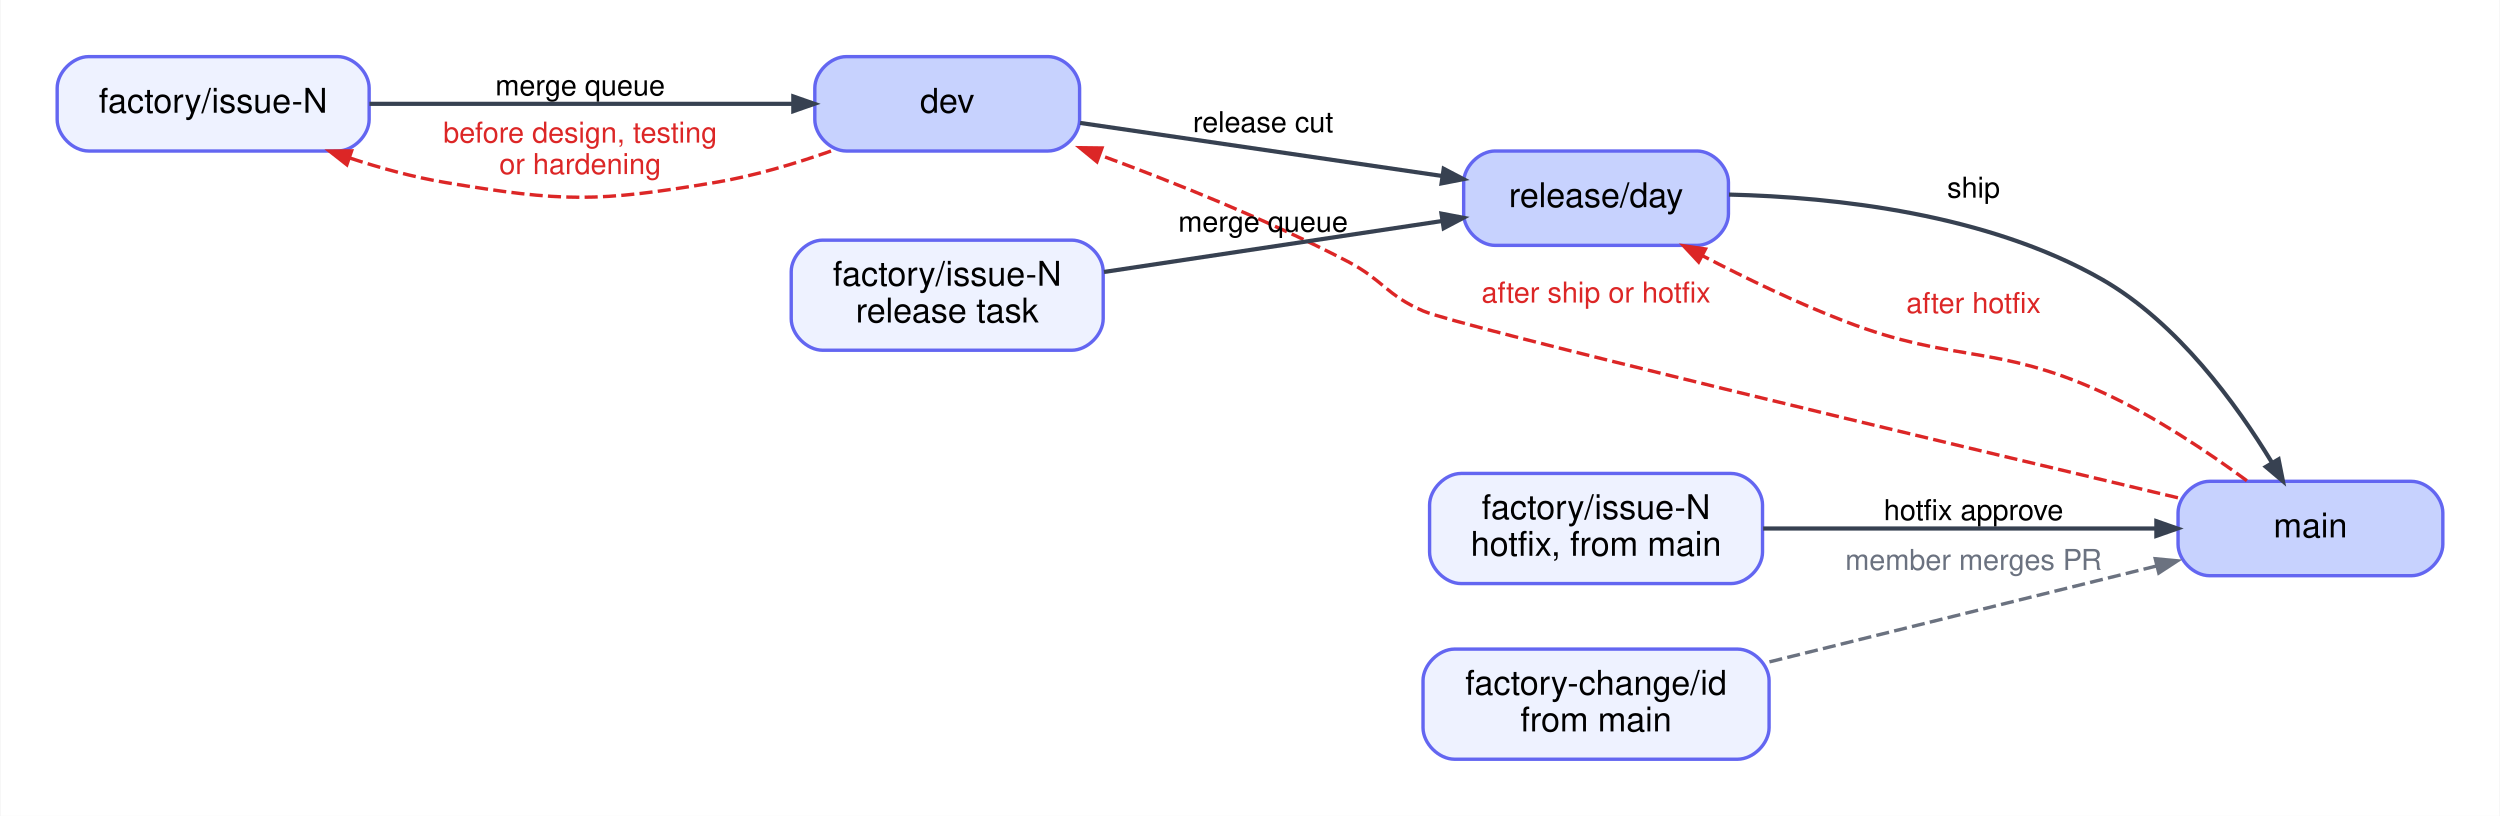
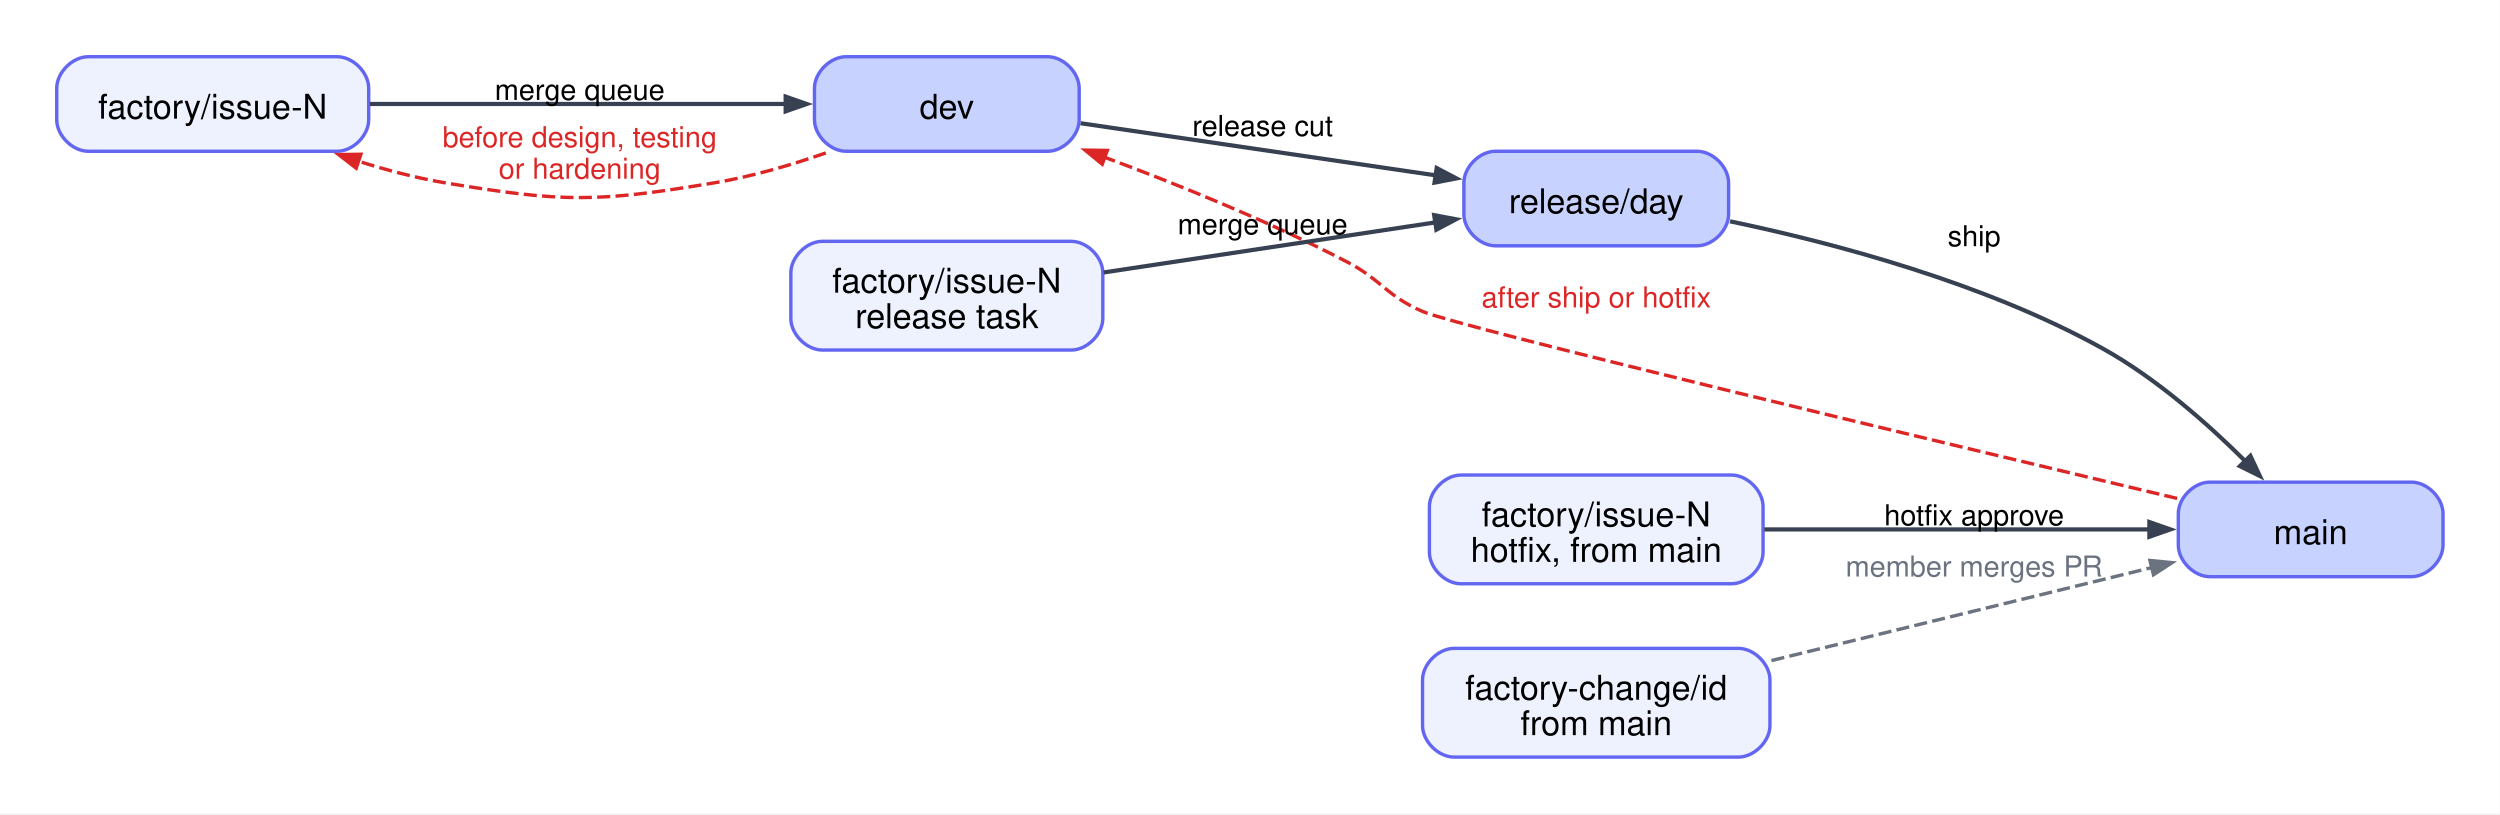
- <svg xmlns="http://www.w3.org/2000/svg" width="953pt" height="311pt" viewBox="0.00 0.00 953.20 311.20">
-   <g id="graph0" class="graph" transform="scale(1 1) rotate(0) translate(21.6 289.6)">
-     <polygon fill="white" stroke="transparent" points="-21.6,21.6 -21.6,-289.6 931.6,-289.6 931.6,21.6 -21.6,21.6" />
+ <svg xmlns="http://www.w3.org/2000/svg" width="952pt" height="310pt" viewBox="0.00 0.00 952.00 310.00">
+   <g id="graph0" class="graph" transform="scale(1 1) rotate(0) translate(21.6 288.3)">
+     <polygon fill="white" stroke="none" points="-21.6,21.6 -21.6,-288.3 930.3,-288.3 930.3,21.6 -21.6,21.6" />
    <g id="node1" class="node">
-       <path fill="#eef2ff" stroke="#6366f1" stroke-width="1.3" d="M107,-268C107,-268 12,-268 12,-268 6,-268 0,-262 0,-256 0,-256 0,-244 0,-244 0,-238 6,-232 12,-232 12,-232 107,-232 107,-232 113,-232 119,-238 119,-244 119,-244 119,-256 119,-256 119,-262 113,-268 107,-268" />
-       <text text-anchor="middle" x="59.5" y="-246.6" font-family="Helvetica,sans-Serif" font-size="13.00">factory/issue-N</text>
+       <path fill="#eef2ff" stroke="#6366f1" stroke-width="1.3" d="M106.8,-266.7C106.8,-266.7 12,-266.7 12,-266.7 6,-266.7 0,-260.7 0,-254.7 0,-254.7 0,-242.7 0,-242.7 0,-236.7 6,-230.7 12,-230.7 12,-230.7 106.8,-230.7 106.8,-230.7 112.8,-230.7 118.8,-236.7 118.8,-242.7 118.8,-242.7 118.8,-254.7 118.8,-254.7 118.8,-260.7 112.8,-266.7 106.8,-266.7" />
+       <text xml:space="preserve" text-anchor="middle" x="59.4" y="-243.1" font-family="Helvetica,sans-Serif" font-size="13.00">factory/issue-N</text>
    </g>
    <g id="node2" class="node">
-       <path fill="#c7d2fe" stroke="#6366f1" stroke-width="1.3" d="M378,-268C378,-268 301,-268 301,-268 295,-268 289,-262 289,-256 289,-256 289,-244 289,-244 289,-238 295,-232 301,-232 301,-232 378,-232 378,-232 384,-232 390,-238 390,-244 390,-244 390,-256 390,-256 390,-262 384,-268 378,-268" />
-       <text text-anchor="middle" x="339.5" y="-246.6" font-family="Helvetica,sans-Serif" font-size="13.00">dev</text>
+       <path fill="#c7d2fe" stroke="#6366f1" stroke-width="1.3" d="M377.35,-266.7C377.35,-266.7 300.55,-266.7 300.55,-266.7 294.55,-266.7 288.55,-260.7 288.55,-254.7 288.55,-254.7 288.55,-242.7 288.55,-242.7 288.55,-236.7 294.55,-230.7 300.55,-230.7 300.55,-230.7 377.35,-230.7 377.35,-230.7 383.35,-230.7 389.35,-236.7 389.35,-242.7 389.35,-242.7 389.35,-254.7 389.35,-254.7 389.35,-260.7 383.35,-266.7 377.35,-266.7" />
+       <text xml:space="preserve" text-anchor="middle" x="338.95" y="-243.1" font-family="Helvetica,sans-Serif" font-size="13.00">dev</text>
    </g>
    <g id="edge1" class="edge">
-       <path fill="none" stroke="#374151" stroke-width="1.6" d="M119.12,-250C166.7,-250 233.44,-250 280.78,-250" />
-       <polygon fill="#374151" stroke="#374151" stroke-width="1.6" points="280.8,-252.8 288.8,-250 280.8,-247.2 280.8,-252.8" />
-       <text text-anchor="middle" x="199.5" y="-253.2" font-family="Helvetica,sans-Serif" font-size="11.00">merge queue</text>
+       <path fill="none" stroke="#374151" stroke-width="1.6" d="M119.26,-248.7C165.86,-248.7 230.7,-248.7 277.67,-248.7" />
+       <polygon fill="#374151" stroke="#374151" stroke-width="1.6" points="277.58,-251.5 285.58,-248.7 277.58,-245.9 277.58,-251.5" />
+       <text xml:space="preserve" text-anchor="middle" x="199.17" y="-250.25" font-family="Helvetica,sans-Serif" font-size="11.00">merge queue</text>
+     </g>
+     <g id="edge7" class="edge">
+       <path fill="none" stroke="#dc2626" stroke-width="1.3" stroke-dasharray="5,2" d="M292.88,-230.06C279.49,-225.39 264.63,-221.05 250.55,-218.7 205.51,-211.18 192.84,-211.18 147.8,-218.7 136.91,-220.52 125.55,-223.53 114.77,-226.95" />
+       <polygon fill="#dc2626" stroke="#dc2626" stroke-width="1.3" points="114.04,-224.25 107.34,-229.43 115.82,-229.56 114.04,-224.25" />
+       <text xml:space="preserve" text-anchor="middle" x="199.17" y="-232.25" font-family="Helvetica,sans-Serif" font-size="11.00" fill="#dc2626">before design, testing</text>
+       <text xml:space="preserve" text-anchor="middle" x="199.17" y="-220.25" font-family="Helvetica,sans-Serif" font-size="11.00" fill="#dc2626">or hardening</text>
+     </g>
+     <g id="node3" class="node">
+       <path fill="#c7d2fe" stroke="#6366f1" stroke-width="1.3" d="M624.65,-230.7C624.65,-230.7 547.85,-230.7 547.85,-230.7 541.85,-230.7 535.85,-224.7 535.85,-218.7 535.85,-218.7 535.85,-206.7 535.85,-206.7 535.85,-200.7 541.85,-194.7 547.85,-194.7 547.85,-194.7 624.65,-194.7 624.65,-194.7 630.65,-194.7 636.65,-200.7 636.65,-206.7 636.65,-206.7 636.65,-218.7 636.65,-218.7 636.65,-224.7 630.65,-230.7 624.65,-230.7" />
+       <text xml:space="preserve" text-anchor="middle" x="586.25" y="-207.1" font-family="Helvetica,sans-Serif" font-size="13.00">release/day</text>
+     </g>
+     <g id="edge2" class="edge">
+       <path fill="none" stroke="#374151" stroke-width="1.6" d="M389.89,-241.37C429.01,-235.63 483.6,-227.62 525.12,-221.52" />
+       <polygon fill="#374151" stroke="#374151" stroke-width="1.6" points="525.48,-224.3 532.99,-220.37 524.67,-218.76 525.48,-224.3" />
+       <text xml:space="preserve" text-anchor="middle" x="459.22" y="-236.53" font-family="Helvetica,sans-Serif" font-size="11.00">release cut</text>
+     </g>
+     <g id="node4" class="node">
+       <path fill="#c7d2fe" stroke="#6366f1" stroke-width="1.3" d="M896.7,-104.7C896.7,-104.7 819.9,-104.7 819.9,-104.7 813.9,-104.7 807.9,-98.7 807.9,-92.7 807.9,-92.7 807.9,-80.7 807.9,-80.7 807.9,-74.7 813.9,-68.7 819.9,-68.7 819.9,-68.7 896.7,-68.7 896.7,-68.7 902.7,-68.7 908.7,-74.7 908.7,-80.7 908.7,-80.7 908.7,-92.7 908.7,-92.7 908.7,-98.7 902.7,-104.7 896.7,-104.7" />
+       <text xml:space="preserve" text-anchor="middle" x="858.3" y="-81.1" font-family="Helvetica,sans-Serif" font-size="13.00">main</text>
+     </g>
+     <g id="edge3" class="edge">
+       <path fill="none" stroke="#374151" stroke-width="1.6" d="M637.2,-204.02C677.3,-195.64 734.1,-180.49 778.9,-155.7 799.3,-144.41 818.99,-127.06 833.53,-112.57" />
+       <polygon fill="#374151" stroke="#374151" stroke-width="1.6" points="835.35,-114.72 838.95,-107.04 831.35,-110.8 835.35,-114.72" />
+       <text xml:space="preserve" text-anchor="middle" x="730.15" y="-194.54" font-family="Helvetica,sans-Serif" font-size="11.00">ship</text>
+     </g>
+     <g id="edge6" class="edge">
+       <path fill="none" stroke="#dc2626" stroke-width="1.3" stroke-dasharray="5,2" d="M807.45,-98.5C716.89,-120.01 533.38,-163.92 520.1,-169.7 505.97,-175.85 504.78,-181.6 491.1,-188.7 461.59,-204.02 427.25,-217.94 398.77,-228.51" />
+       <polygon fill="#dc2626" stroke="#dc2626" stroke-width="1.3" points="398.13,-225.76 391.58,-231.14 400.06,-231.02 398.13,-225.76" />
+       <text xml:space="preserve" text-anchor="middle" x="586.25" y="-171.25" font-family="Helvetica,sans-Serif" font-size="11.00" fill="#dc2626">after ship or hotfix</text>
+     </g>
+     <g id="node5" class="node">
+       <path fill="#eef2ff" stroke="#6366f1" stroke-width="1.3" d="M386.35,-196.4C386.35,-196.4 291.55,-196.4 291.55,-196.4 285.55,-196.4 279.55,-190.4 279.55,-184.4 279.55,-184.4 279.55,-167 279.55,-167 279.55,-161 285.55,-155 291.55,-155 291.55,-155 386.35,-155 386.35,-155 392.35,-155 398.35,-161 398.35,-167 398.35,-167 398.35,-184.4 398.35,-184.4 398.35,-190.4 392.35,-196.4 386.35,-196.4" />
+       <text xml:space="preserve" text-anchor="middle" x="338.95" y="-176.85" font-family="Helvetica,sans-Serif" font-size="13.00">factory/issue-N</text>
+       <text xml:space="preserve" text-anchor="middle" x="338.95" y="-163.35" font-family="Helvetica,sans-Serif" font-size="13.00">release task</text>
+     </g>
+     <g id="edge4" class="edge">
+       <path fill="none" stroke="#374151" stroke-width="1.6" d="M398.71,-184.56C436.96,-190.33 486.72,-197.84 525.22,-203.65" />
+       <polygon fill="#374151" stroke="#374151" stroke-width="1.6" points="524.53,-206.37 532.86,-204.8 525.37,-200.84 524.53,-206.37" />
+       <text xml:space="preserve" text-anchor="middle" x="459.22" y="-199.06" font-family="Helvetica,sans-Serif" font-size="11.00">merge queue</text>
+     </g>
+     <g id="node6" class="node">
+       <path fill="#eef2ff" stroke="#6366f1" stroke-width="1.3" d="M637.77,-107.4C637.77,-107.4 534.72,-107.4 534.72,-107.4 528.72,-107.4 522.72,-101.4 522.72,-95.4 522.72,-95.4 522.72,-78 522.72,-78 522.72,-72 528.72,-66 534.72,-66 534.72,-66 637.77,-66 637.77,-66 643.77,-66 649.77,-72 649.77,-78 649.77,-78 649.77,-95.4 649.77,-95.4 649.77,-101.4 643.77,-107.4 637.77,-107.4" />
+       <text xml:space="preserve" text-anchor="middle" x="586.25" y="-87.85" font-family="Helvetica,sans-Serif" font-size="13.00">factory/issue-N</text>
+       <text xml:space="preserve" text-anchor="middle" x="586.25" y="-74.35" font-family="Helvetica,sans-Serif" font-size="13.00">hotfix, from main</text>
+     </g>
+     <g id="edge5" class="edge">
+       <path fill="none" stroke="#374151" stroke-width="1.6" d="M650.22,-86.7C694.52,-86.7 753.45,-86.7 797.11,-86.7" />
+       <polygon fill="#374151" stroke="#374151" stroke-width="1.6" points="796.88,-89.5 804.88,-86.7 796.88,-83.9 796.88,-89.5" />
+       <text xml:space="preserve" text-anchor="middle" x="730.15" y="-88.25" font-family="Helvetica,sans-Serif" font-size="11.00">hotfix approve</text>
+     </g>
+     <g id="node7" class="node">
+       <path fill="#eef2ff" stroke="#6366f1" stroke-width="1.3" d="M640.4,-41.4C640.4,-41.4 532.1,-41.4 532.1,-41.4 526.1,-41.4 520.1,-35.4 520.1,-29.4 520.1,-29.4 520.1,-12 520.1,-12 520.1,-6 526.1,0 532.1,0 532.1,0 640.4,0 640.4,0 646.4,0 652.4,-6 652.4,-12 652.4,-12 652.4,-29.4 652.4,-29.4 652.4,-35.4 646.4,-41.4 640.4,-41.4" />
+       <text xml:space="preserve" text-anchor="middle" x="586.25" y="-21.85" font-family="Helvetica,sans-Serif" font-size="13.00">factory-change/id</text>
+       <text xml:space="preserve" text-anchor="middle" x="586.25" y="-8.35" font-family="Helvetica,sans-Serif" font-size="13.00">from main</text>
    </g>
    <g id="edge8" class="edge">
-       <path fill="none" stroke="#dc2626" stroke-width="1.3" stroke-dasharray="5,2" d="M295.17,-231.99C281.31,-227.09 265.73,-222.46 251,-220 205.85,-212.47 193.15,-212.47 148,-220 135.92,-222.01 123.26,-225.49 111.45,-229.38" />
-       <polygon fill="#dc2626" stroke="#dc2626" stroke-width="1.3" points="110.49,-226.75 103.83,-231.99 112.31,-232.05 110.49,-226.75" />
-       <text text-anchor="middle" x="199.5" y="-235.2" font-family="Helvetica,sans-Serif" font-size="11.00" fill="#dc2626">before design, testing</text>
-       <text text-anchor="middle" x="199.5" y="-223.2" font-family="Helvetica,sans-Serif" font-size="11.00" fill="#dc2626">or hardening</text>
-     </g>
-     <g id="node3" class="node">
-       <path fill="#c7d2fe" stroke="#6366f1" stroke-width="1.3" d="M625.5,-232C625.5,-232 548.5,-232 548.5,-232 542.5,-232 536.5,-226 536.5,-220 536.5,-220 536.5,-208 536.5,-208 536.5,-202 542.5,-196 548.5,-196 548.5,-196 625.5,-196 625.5,-196 631.5,-196 637.5,-202 637.5,-208 637.5,-208 637.5,-220 637.5,-220 637.5,-226 631.5,-232 625.5,-232" />
-       <text text-anchor="middle" x="587" y="-210.6" font-family="Helvetica,sans-Serif" font-size="13.00">release/day</text>
-     </g>
-     <g id="edge2" class="edge">
-       <path fill="none" stroke="#374151" stroke-width="1.6" d="M390.18,-242.71C430.19,-236.85 486.5,-228.59 528.47,-222.44" />
-       <polygon fill="#374151" stroke="#374151" stroke-width="1.6" points="528.88,-225.21 536.39,-221.27 528.07,-219.66 528.88,-225.21" />
-       <text text-anchor="middle" x="460" y="-239.2" font-family="Helvetica,sans-Serif" font-size="11.00">release cut</text>
-     </g>
-     <g id="node4" class="node">
-       <path fill="#c7d2fe" stroke="#6366f1" stroke-width="1.3" d="M898,-106C898,-106 821,-106 821,-106 815,-106 809,-100 809,-94 809,-94 809,-82 809,-82 809,-76 815,-70 821,-70 821,-70 898,-70 898,-70 904,-70 910,-76 910,-82 910,-82 910,-94 910,-94 910,-100 904,-106 898,-106" />
-       <text text-anchor="middle" x="859.5" y="-84.6" font-family="Helvetica,sans-Serif" font-size="13.00">main</text>
-     </g>
-     <g id="edge3" class="edge">
-       <path fill="none" stroke="#374151" stroke-width="1.6" d="M637.71,-215.38C678.46,-214.4 736.34,-208 780,-183 808.69,-166.57 831.35,-135.36 844.8,-113.2" />
-       <polygon fill="#374151" stroke="#374151" stroke-width="1.6" points="847.35,-114.38 849.01,-106.06 842.53,-111.53 847.35,-114.38" />
-       <text text-anchor="middle" x="731" y="-214.2" font-family="Helvetica,sans-Serif" font-size="11.00">ship</text>
-     </g>
-     <g id="edge6" class="edge">
-       <path fill="none" stroke="#dc2626" stroke-width="1.3" stroke-dasharray="5,2" d="M808.96,-99.72C718.44,-121.19 534.31,-165.2 521,-171 506.87,-177.15 505.68,-182.9 492,-190 461.8,-205.67 426.55,-219.85 397.65,-230.49" />
-       <polygon fill="#dc2626" stroke="#dc2626" stroke-width="1.3" points="396.61,-227.89 390.06,-233.26 398.53,-233.15 396.61,-227.89" />
-       <text text-anchor="middle" x="587" y="-174.2" font-family="Helvetica,sans-Serif" font-size="11.00" fill="#dc2626">after ship or hotfix</text>
-     </g>
-     <g id="edge7" class="edge">
-       <path fill="none" stroke="#dc2626" stroke-width="1.3" stroke-dasharray="5,2" d="M835.25,-106.24C820.21,-117.31 799.79,-131 780,-140 738.88,-158.71 724.18,-150.82 682,-167 663.68,-174.03 644.17,-183.44 627.69,-192" />
-       <polygon fill="#dc2626" stroke="#dc2626" stroke-width="1.3" points="626.13,-189.66 620.35,-195.86 628.74,-194.62 626.13,-189.66" />
-       <text text-anchor="middle" x="731" y="-170.2" font-family="Helvetica,sans-Serif" font-size="11.00" fill="#dc2626">after hotfix</text>
-     </g>
-     <g id="node5" class="node">
-       <path fill="#eef2ff" stroke="#6366f1" stroke-width="1.3" d="M387,-198C387,-198 292,-198 292,-198 286,-198 280,-192 280,-186 280,-186 280,-168 280,-168 280,-162 286,-156 292,-156 292,-156 387,-156 387,-156 393,-156 399,-162 399,-168 399,-168 399,-186 399,-186 399,-192 393,-198 387,-198" />
-       <text text-anchor="middle" x="339.5" y="-180.6" font-family="Helvetica,sans-Serif" font-size="13.00">factory/issue-N</text>
-       <text text-anchor="middle" x="339.5" y="-166.6" font-family="Helvetica,sans-Serif" font-size="13.00">release task</text>
-     </g>
-     <g id="edge4" class="edge">
-       <path fill="none" stroke="#374151" stroke-width="1.6" d="M399.3,-185.86C438.37,-191.75 489.43,-199.45 528.27,-205.3" />
-       <polygon fill="#374151" stroke="#374151" stroke-width="1.6" points="528.04,-208.1 536.37,-206.52 528.88,-202.56 528.04,-208.1" />
-       <text text-anchor="middle" x="460" y="-201.2" font-family="Helvetica,sans-Serif" font-size="11.00">merge queue</text>
-     </g>
-     <g id="node6" class="node">
-       <path fill="#eef2ff" stroke="#6366f1" stroke-width="1.3" d="M638.5,-109C638.5,-109 535.5,-109 535.5,-109 529.5,-109 523.5,-103 523.5,-97 523.5,-97 523.5,-79 523.5,-79 523.5,-73 529.5,-67 535.5,-67 535.5,-67 638.5,-67 638.5,-67 644.5,-67 650.5,-73 650.5,-79 650.5,-79 650.5,-97 650.5,-97 650.5,-103 644.5,-109 638.5,-109" />
-       <text text-anchor="middle" x="587" y="-91.6" font-family="Helvetica,sans-Serif" font-size="13.00">factory/issue-N</text>
-       <text text-anchor="middle" x="587" y="-77.6" font-family="Helvetica,sans-Serif" font-size="13.00">hotfix, from main</text>
-     </g>
-     <g id="edge5" class="edge">
-       <path fill="none" stroke="#374151" stroke-width="1.6" d="M650.74,-88C695.99,-88 756.62,-88 800.7,-88" />
-       <polygon fill="#374151" stroke="#374151" stroke-width="1.6" points="800.73,-90.8 808.73,-88 800.73,-85.2 800.73,-90.8" />
-       <text text-anchor="middle" x="731" y="-91.2" font-family="Helvetica,sans-Serif" font-size="11.00">hotfix approve</text>
-     </g>
-     <g id="node7" class="node">
-       <path fill="#eef2ff" stroke="#6366f1" stroke-width="1.3" d="M641,-42C641,-42 533,-42 533,-42 527,-42 521,-36 521,-30 521,-30 521,-12 521,-12 521,-6 527,0 533,0 533,0 641,0 641,0 647,0 653,-6 653,-12 653,-12 653,-30 653,-30 653,-36 647,-42 641,-42" />
-       <text text-anchor="middle" x="587" y="-24.6" font-family="Helvetica,sans-Serif" font-size="13.00">factory-change/id</text>
-       <text text-anchor="middle" x="587" y="-10.6" font-family="Helvetica,sans-Serif" font-size="13.00">from main</text>
-     </g>
-     <g id="edge9" class="edge">
-       <path fill="none" stroke="#6b7280" stroke-width="1.3" stroke-dasharray="5,2" d="M653.14,-37.13C698.17,-48.29 757.54,-62.99 800.86,-73.72" />
-       <polygon fill="#6b7280" stroke="#6b7280" stroke-width="1.3" points="800.31,-76.47 808.75,-75.68 801.66,-71.04 800.31,-76.47" />
-       <text text-anchor="middle" x="731" y="-72.2" font-family="Helvetica,sans-Serif" font-size="11.00" fill="#6b7280">member merges PR</text>
+       <path fill="none" stroke="#6b7280" stroke-width="1.3" stroke-dasharray="5,2" d="M652.97,-36.76C697.24,-47.58 755.14,-61.73 798,-72.21" />
+       <polygon fill="#6b7280" stroke="#6b7280" stroke-width="1.3" points="797.11,-74.87 805.55,-74.05 798.44,-69.43 797.11,-74.87" />
+       <text xml:space="preserve" text-anchor="middle" x="730.15" y="-68.75" font-family="Helvetica,sans-Serif" font-size="11.00" fill="#6b7280">member merges PR</text>
    </g>
  </g>
</svg>
